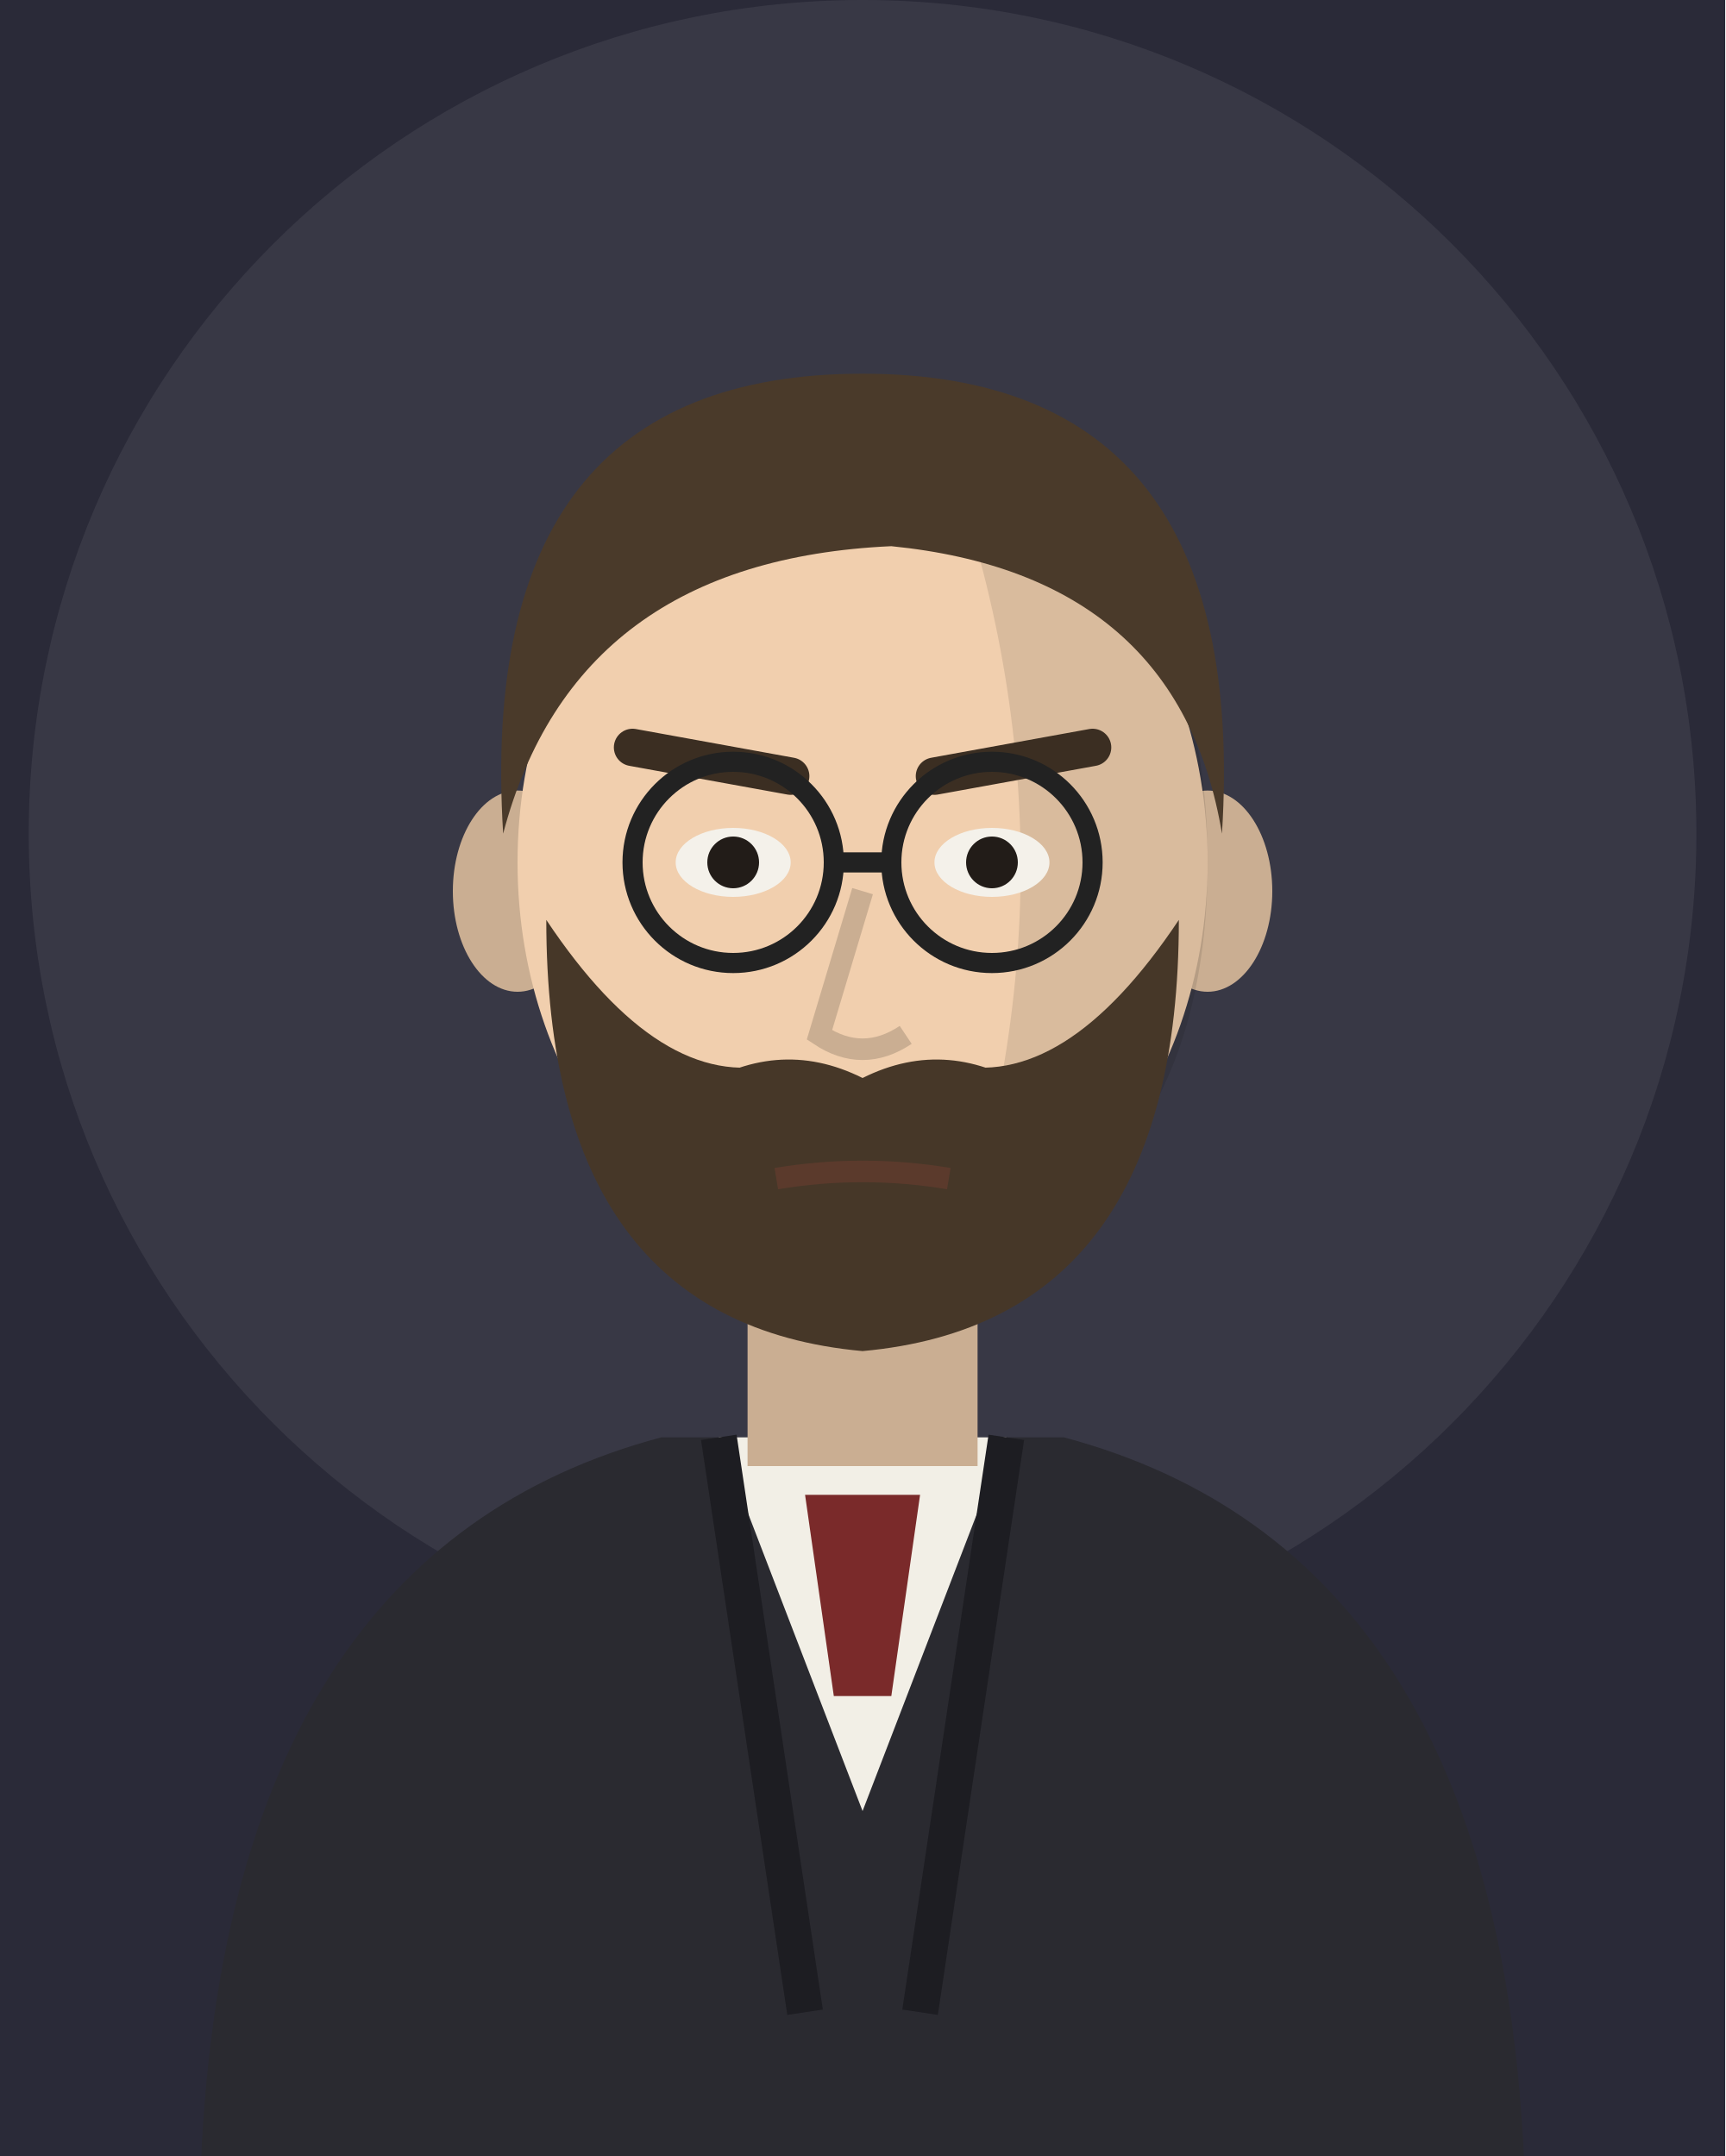
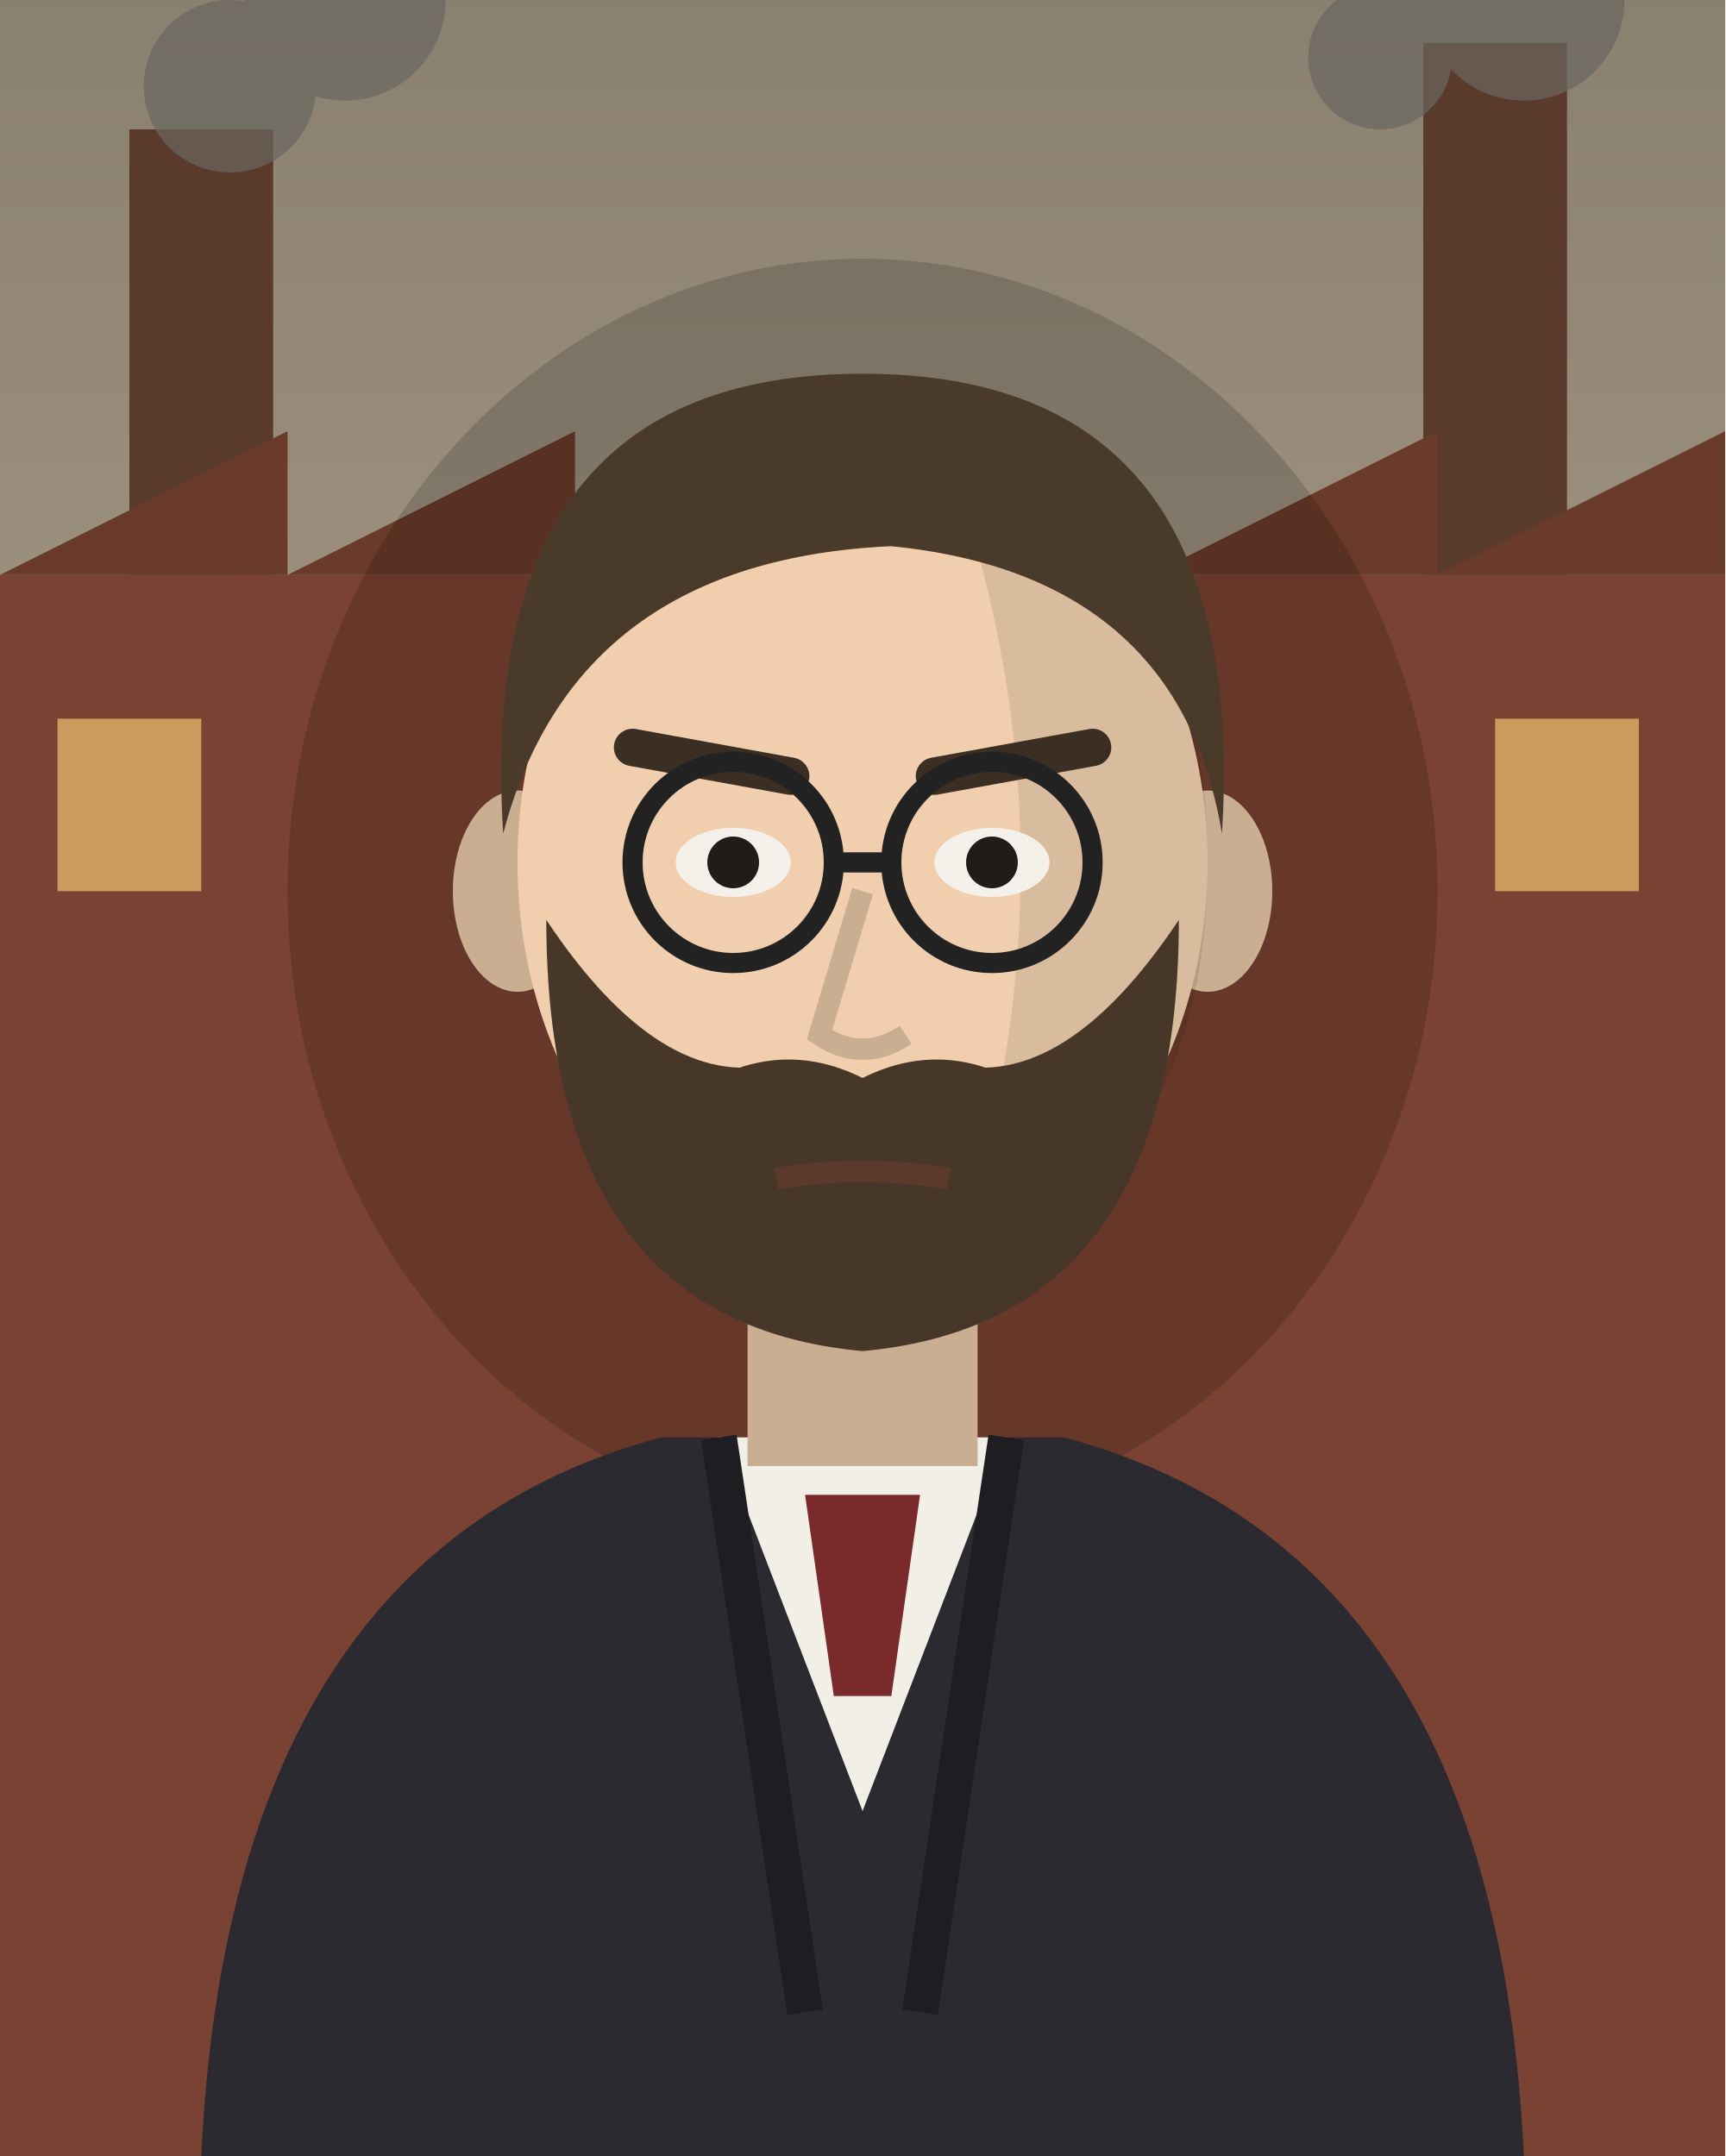
<svg xmlns="http://www.w3.org/2000/svg" viewBox="0 0 120 150" role="img" aria-label="Walter Briggs">
  <style>.fx{transform-box:fill-box;transform-origin:center}.tw{animation:tw 3s ease-in-out infinite}.pu{animation:pu 4s ease-in-out infinite}@keyframes tw{50%{opacity:.25}}@keyframes pu{50%{opacity:.55}}@keyframes spin{to{transform:rotate(360deg)}}@media (prefers-reduced-motion:reduce){*{animation:none!important}}</style>
-   <rect width="120" height="150" fill="#2a2a38" />
-   <circle cx="60" cy="58" r="58" fill="#fff" opacity=".07" />
+   <defs>
+     <linearGradient id="s47" x1="0" y1="0" x2="0" y2="1">
+       <stop offset="0" stop-color="#8a8070" />
+       <stop offset="1" stop-color="#c8b8a0" />
+     </linearGradient>
+   </defs>
+   <rect width="120" height="150" fill="url(#s47)" />
+   <path d="M10 40 V10 h8 V40 M100 40 V4 h8 V40" fill="#5a3a2a" stroke="#5a3a2a" stroke-width="2" />
+   <g fill="#6a6660" opacity=".7">
+     <circle cx="16" cy="6" r="6" />
+     <circle cx="24" cy="0" r="7" />
+     <circle cx="106" cy="0" r="7" />
+     <circle cx="96" cy="4" r="5" />
+   </g>
+   <path d="M0 40 L20 30 V40 L40 30 V40 H0Z M80 40 L100 30 V40 L120 30 V40Z" fill="#6a3a2a" />
+   <rect x="0" y="40" width="120" height="110" fill="#7a4232" />
+   <rect x="4" y="50" width="10" height="12" fill="#ffd77a" opacity=".6" />
+   <rect x="104" y="50" width="10" height="12" fill="#ffd77a" opacity=".6" />
+   <ellipse cx="60" cy="62" rx="40" ry="44" fill="#000" opacity=".16" />
  <path d="M14 150 Q16 108 46 100 H74 Q104 108 106 150Z" fill="#2a2a30" />
  <path d="M50 100 L60 126 L70 100Z" fill="#f2efe6" />
  <path d="M56 104 L64 104 L62 118 L58 118Z" fill="#7a2a2a" />
  <path d="M50 100 L56 140 M70 100 L64 140" stroke="#1d1d22" stroke-width="2.5" />
  <rect x="52" y="86" width="16" height="16" fill="#caae92" />
  <ellipse cx="36" cy="62" rx="4.5" ry="7" fill="#caae92" />
  <ellipse cx="84" cy="62" rx="4.5" ry="7" fill="#caae92" />
  <ellipse cx="60" cy="60" rx="24" ry="29" fill="#f1cfae" />
  <path d="M66 32 Q84 38 84 60 Q84 82 66 89 Q76 60 66 32Z" fill="#000" opacity=".1" />
  <path d="M35 58 Q33 26 60 26 Q87 26 85 58 Q82 40 62 38 Q40 39 35 58Z" fill="#4a3a2a" />
  <path d="M44 52 L55 54 M65 54 L76 52" stroke="#3b2e22" stroke-width="2.6" stroke-linecap="round" />
  <ellipse cx="51" cy="60" rx="4" ry="2.4" fill="#f4f1ea" />
  <circle cx="51" cy="60" r="1.8" fill="#221c18" />
  <ellipse cx="69" cy="60" rx="4" ry="2.4" fill="#f4f1ea" />
  <circle cx="69" cy="60" r="1.8" fill="#221c18" />
  <path d="M60 62 L57 72 Q60 74 63 72" fill="none" stroke="#caae92" stroke-width="1.5" />
  <path d="M53 80 Q60 79 67 80" stroke="#6b3b2e" stroke-width="1.8" fill="none" />
  <path d="M38 64 Q38 92 60 94 Q82 92 82 64 Q74 76 66 74 Q60 78 54 74 Q46 76 38 64Z" fill="#463728" />
  <path d="M48 76 Q54 72 60 75 Q66 72 72 76 Q66 78 60 77 Q54 78 48 76Z" fill="#463728" />
  <path d="M54 82 Q60 81 66 82" stroke="#5b3a2c" stroke-width="1.5" fill="none" />
  <circle cx="51" cy="60" r="7" fill="none" stroke="#222" stroke-width="1.4" />
  <circle cx="69" cy="60" r="7" fill="none" stroke="#222" stroke-width="1.4" />
  <path d="M58 60H62" stroke="#222" stroke-width="1.4" />
</svg>
